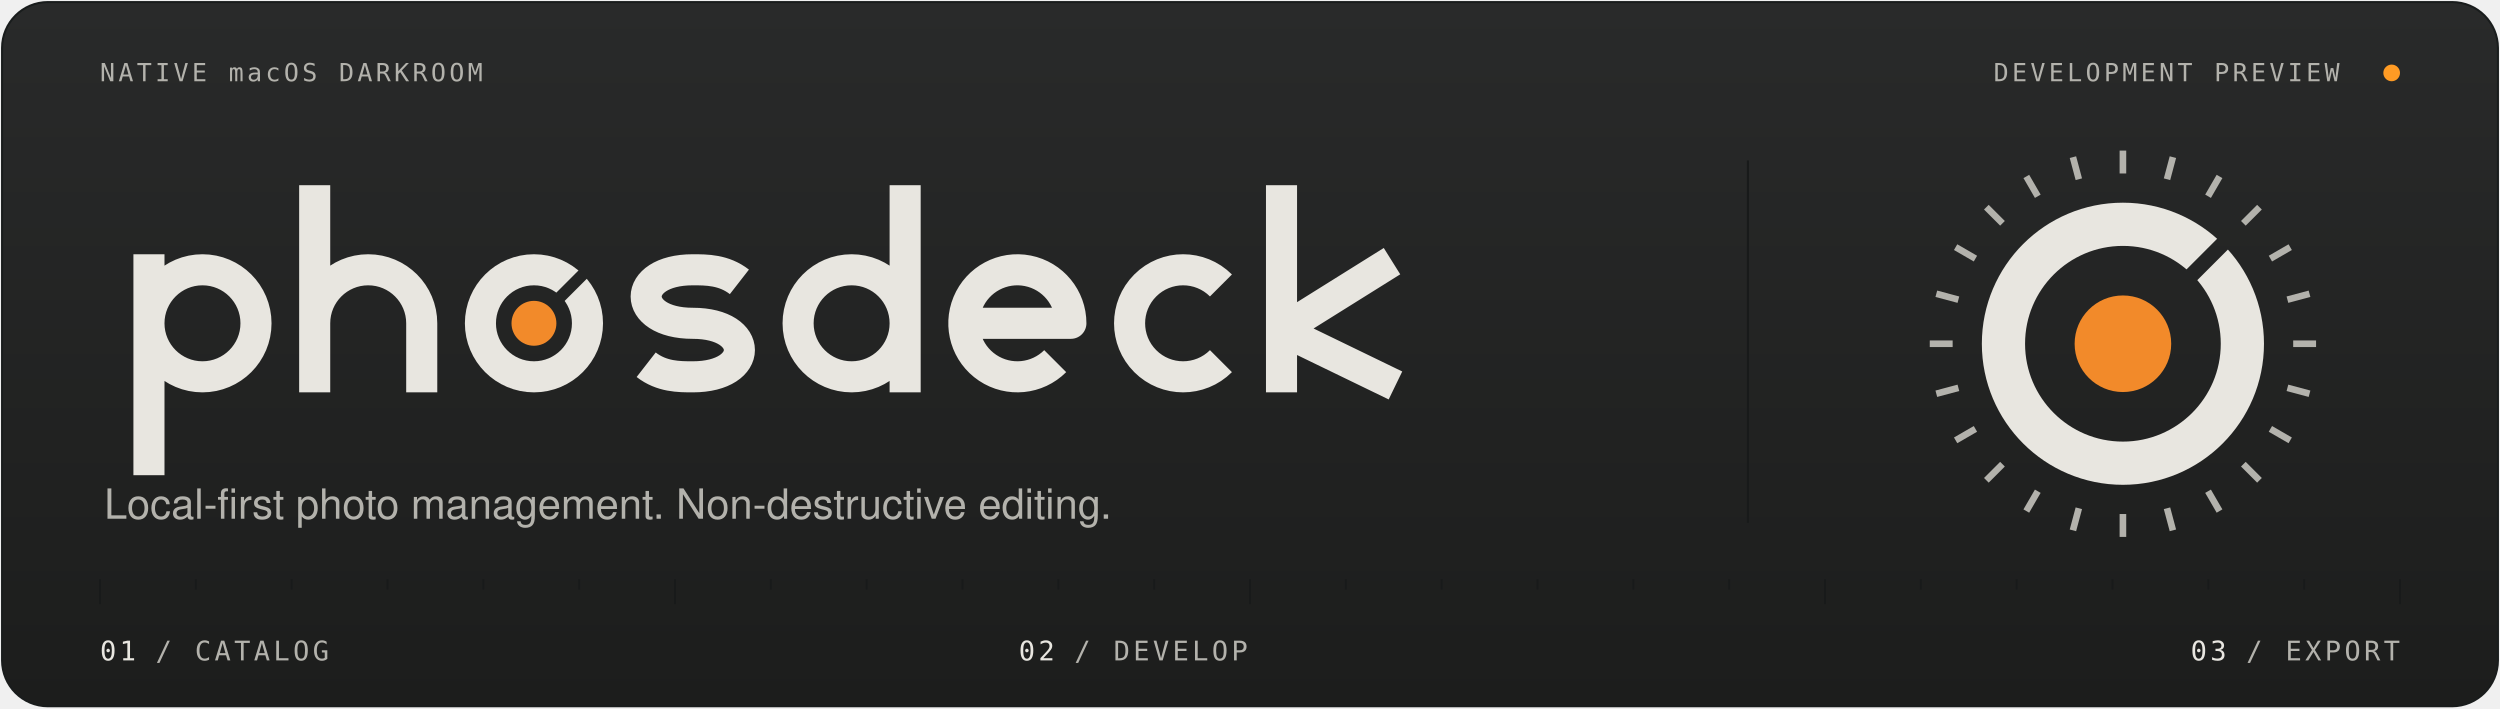
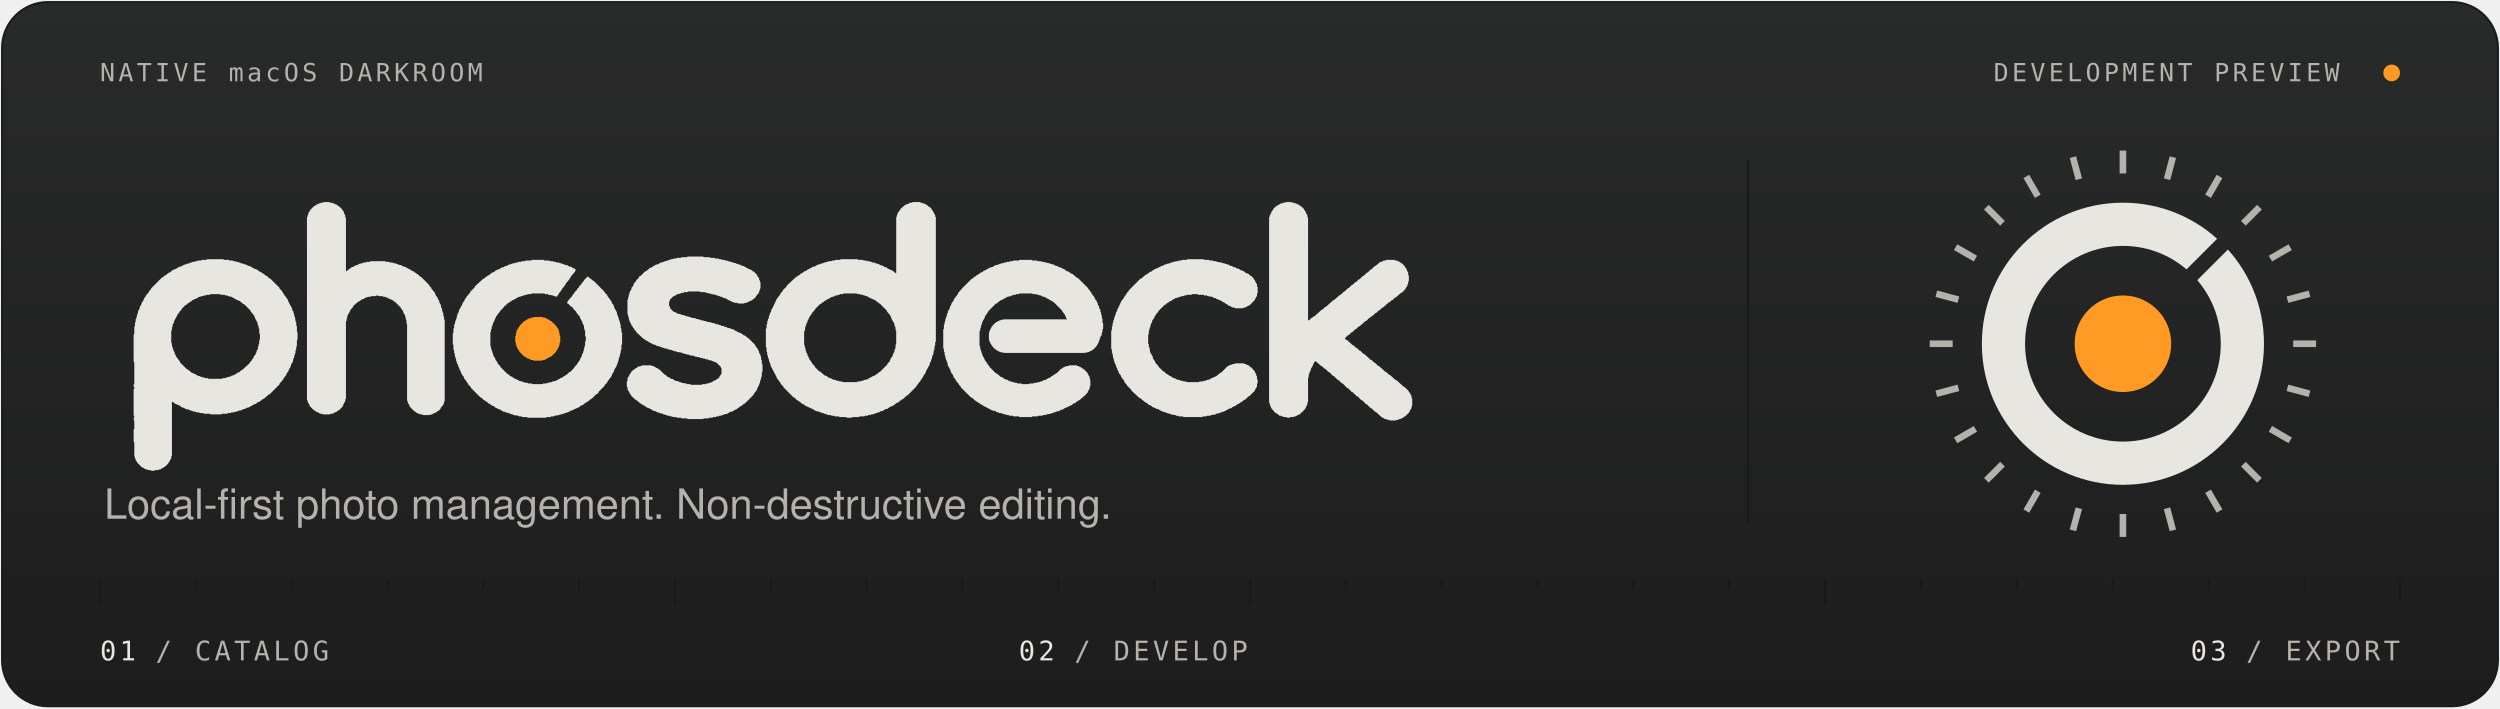
<svg xmlns="http://www.w3.org/2000/svg" width="1200" height="340" viewBox="0 0 1200 340" role="img" aria-labelledby="title description">
  <defs>
    <linearGradient id="case" x1="0" y1="0" x2="0" y2="1">
      <stop offset="0" stop-color="#292A2A" />
      <stop offset="1" stop-color="#1C1D1C" />
    </linearGradient>
  </defs>
  <rect x="1" y="1" width="1198" height="338" rx="22" fill="url(#case)" stroke="#191C1C" />
  <g fill="#B3B2AC" font-family="ui-monospace, SFMono-Regular, Menlo, Consolas, monospace" font-size="12" letter-spacing="1.6">
    <text x="48" y="39">NATIVE macOS DARKROOM</text>
    <text x="1123" y="39" text-anchor="end">DEVELOPMENT PREVIEW</text>
  </g>
  <circle cx="1148" cy="35" r="4" fill="#FF9B24" />
-   <svg viewBox="0 0 392 108" width="650" height="179" role="img" x="44" y="69">
-     <g transform="translate(12,-28)">
-       <path d="M4.5,60V124M4.5,80a15.5,15.5 0 1 0 31.0,0a15.5,15.5 0 1 0 -31.0,0 M52.5,40V100M52.5,80A15.5,15.5 0 0 1 83.5,80V100 M175.5,68C171,64.5 166,64.5 162,64.5C144,64.5 144,80 162,80C180,80 180,95.5 162,95.5C158,95.5 153,95.5 148.5,92 M192.5,80a15.5,15.5 0 1 0 31.0,0a15.5,15.5 0 1 0 -31.0,0M223.5,40V100 M240.5,80H271.5A15.5,15.5 0 1 0 266.96,90.96 M314.96,69.04A15.5,15.5 0 1 0 314.96,90.96 M332.5,40V100M364.5,62L332.5,82L365.5,98" fill="none" stroke="#E8E6E0" stroke-width="9" stroke-linecap="butt" stroke-linejoin="round" />
-       <mask id="notch2" maskUnits="userSpaceOnUse" x="91" y="55" width="50" height="50">
-         <rect x="91" y="55" width="50" height="50" fill="#fff" />
-         <line x1="122.36" y1="73.64" x2="131.56" y2="64.44" stroke="#000" stroke-width="3.4" />
-       </mask>
-       <circle cx="116" cy="80" r="15.5" fill="none" stroke="#E8E6E0" stroke-width="9" mask="url(#notch2)" />
-       <circle cx="116" cy="80" r="6.5" fill="#F28A2A" />
-     </g>
+   <svg x="64" y="97" width="614" height="129" viewBox="137 169 1903 400" role="img" aria-label="Phosdeck">
+     <path fill="#E8E6E0" fill-rule="evenodd" d="M2016.00 493.50L2019.50 493.00L2020.50 492.00L2022.50 492.00L2023.50 491.00L2026.50 490.00L2028.50 488.00L2029.50 488.00L2036.00 481.50L2036.00 480.50L2039.00 475.50L2039.00 473.50L2040.00 472.50L2040.00 461.50L2039.00 460.50L2039.00 457.50L2037.00 454.50L2037.00 453.50L2035.00 451.50L2035.00 450.50L2028.50 444.00L2027.50 444.00L2016.50 434.00L2015.50 434.00L2006.50 426.00L2005.50 426.00L2001.50 422.00L2000.50 422.00L1990.50 413.00L1989.50 413.00L1984.50 408.00L1983.50 408.00L1979.50 404.00L1978.50 404.00L1968.50 395.00L1967.50 395.00L1962.50 390.00L1961.50 390.00L1957.50 386.00L1956.50 386.00L1952.50 382.00L1951.50 382.00L1942.50 374.00L1941.50 374.00L1940.00 372.50L1940.00 371.50L1944.50 367.00L1945.50 367.00L1949.50 363.00L1950.50 363.00L1955.50 358.00L1956.50 358.00L1960.50 354.00L1961.50 354.00L1970.50 346.00L1971.50 346.00L1976.50 341.00L1977.50 341.00L1980.50 338.00L1981.50 338.00L1985.50 334.00L1986.50 334.00L1990.50 330.00L1991.50 330.00L1995.50 326.00L1996.50 326.00L2005.50 318.00L2006.50 318.00L2009.50 315.00L2010.50 315.00L2014.50 311.00L2015.50 311.00L2023.50 304.00L2024.50 304.00L2030.00 298.50L2030.00 297.50L2033.00 293.50L2033.00 291.50L2034.00 290.50L2034.00 287.50L2035.00 286.50L2035.00 278.50L2034.00 277.50L2034.00 273.50L2033.00 272.50L2031.00 267.50L2029.00 265.50L2029.00 264.50L2024.50 260.00L2023.50 260.00L2021.50 258.00L2020.50 258.00L2017.50 256.00L2014.50 256.00L2013.50 255.00L2001.50 255.00L2000.50 256.00L1997.50 256.00L1994.50 258.00L1992.50 258.00L1985.50 264.00L1984.50 264.00L1979.50 269.00L1978.50 269.00L1973.50 274.00L1972.50 274.00L1967.50 279.00L1966.50 279.00L1961.50 284.00L1960.50 284.00L1956.50 288.00L1955.50 288.00L1951.50 292.00L1950.50 292.00L1945.50 297.00L1944.50 297.00L1939.50 302.00L1938.50 302.00L1933.50 307.00L1932.50 307.00L1923.50 315.00L1922.50 315.00L1911.50 325.00L1910.50 325.00L1906.50 329.00L1905.50 329.00L1894.50 339.00L1893.50 339.00L1891.50 341.00L1890.50 341.00L1886.50 345.00L1885.50 345.00L1885.00 344.50L1885.00 192.50L1884.00 191.50L1884.00 188.50L1882.00 185.50L1881.00 182.50L1879.00 180.50L1879.00 179.50L1874.50 175.00L1873.50 175.00L1871.50 173.00L1868.50 172.00L1867.50 171.00L1865.50 171.00L1864.50 170.00L1861.50 170.00L1860.50 169.00L1851.50 169.00L1850.50 170.00L1847.50 170.00L1846.50 171.00L1844.50 171.00L1841.50 173.00L1840.50 173.00L1838.50 175.00L1837.50 175.00L1833.00 179.50L1833.00 180.50L1831.00 182.50L1829.00 187.50L1828.00 188.50L1828.00 190.50L1827.00 191.50L1827.00 467.50L1828.00 468.50L1828.00 470.50L1829.00 471.50L1829.00 473.50L1830.00 474.50L1830.00 475.50L1836.50 483.00L1837.50 483.00L1842.50 487.00L1844.50 487.00L1845.50 488.00L1847.50 488.00L1848.50 489.00L1852.50 489.00L1853.50 490.00L1857.50 490.00L1858.50 489.00L1863.50 489.00L1864.50 488.00L1866.50 488.00L1869.50 486.00L1872.50 485.00L1876.50 481.00L1878.00 480.50L1878.00 479.50L1881.00 476.50L1882.00 473.50L1883.00 472.50L1883.00 471.50L1884.00 470.50L1884.00 467.50L1885.00 466.50L1885.00 430.50L1886.00 429.50L1886.00 425.50L1887.00 424.50L1887.00 422.50L1889.00 419.50L1889.00 417.50L1892.00 412.50L1894.00 407.50L1895.50 406.00L1896.50 406.00L1904.50 413.00L1905.50 413.00L1909.50 417.00L1910.50 417.00L1915.50 422.00L1916.50 422.00L1922.50 428.00L1923.50 428.00L1929.50 434.00L1930.50 434.00L1935.50 439.00L1936.50 439.00L1943.50 446.00L1944.50 446.00L1950.50 452.00L1951.50 452.00L1957.50 458.00L1958.50 458.00L1964.50 464.00L1965.50 464.00L1971.50 470.00L1972.50 470.00L1978.50 476.00L1979.50 476.00L1984.50 481.00L1985.50 481.00L1995.50 490.00L1996.50 490.00L1999.50 492.00L2001.50 492.00L2002.50 493.00L2005.50 493.00L2006.50 494.00L2015.50 494.00ZM168.00 568.50L168.50 568.00L173.50 568.00L174.50 567.00L176.50 567.00L179.50 565.00L180.50 565.00L182.50 563.00L183.50 563.00L189.00 557.50L189.00 556.50L191.00 554.50L191.00 553.50L193.00 550.50L193.00 547.50L194.00 546.50L194.00 466.50L194.50 466.00L198.50 469.00L205.50 472.00L209.50 475.00L211.50 475.00L214.50 477.00L219.50 478.00L220.50 479.00L222.50 479.00L223.50 480.00L225.50 480.00L226.50 481.00L229.50 481.00L230.50 482.00L234.50 482.00L235.50 483.00L240.50 483.00L241.50 484.00L250.50 484.00L251.50 485.00L267.50 485.00L268.50 484.00L276.50 484.00L277.50 483.00L281.50 483.00L282.50 482.00L286.50 482.00L287.50 481.00L290.50 481.00L291.50 480.00L293.50 480.00L294.50 479.00L297.50 479.00L300.50 477.00L302.50 477.00L305.50 475.00L307.50 475.00L316.50 470.00L319.50 469.00L321.50 467.00L324.50 466.00L329.50 462.00L330.50 462.00L338.50 455.00L339.50 455.00L350.00 444.50L354.00 440.50L354.00 439.50L360.00 432.50L360.00 431.50L364.00 426.50L365.00 423.50L367.00 421.50L368.00 418.50L371.00 413.50L371.00 411.50L374.00 406.50L375.00 401.50L376.00 400.50L376.00 397.50L377.00 396.50L377.00 394.50L378.00 393.50L378.00 389.50L379.00 388.50L379.00 384.50L380.00 383.50L380.00 374.50L381.00 373.50L381.00 362.50L380.00 361.50L380.00 353.50L379.00 352.50L379.00 347.50L378.00 346.50L377.00 339.50L376.00 338.50L376.00 335.50L375.00 334.50L375.00 332.50L373.00 329.50L373.00 327.50L368.00 318.50L366.00 313.50L360.00 305.50L360.00 304.50L358.00 302.50L358.00 301.50L354.00 297.50L354.00 296.50L340.50 283.00L339.50 283.00L335.50 279.00L334.50 279.00L329.50 275.00L328.50 275.00L326.50 273.00L323.50 272.00L321.50 270.00L316.50 268.00L309.50 264.00L307.50 264.00L304.50 262.00L302.50 262.00L301.50 261.00L296.50 260.00L295.50 259.00L293.50 259.00L292.50 258.00L289.50 258.00L288.50 257.00L285.50 257.00L284.50 256.00L279.50 256.00L278.50 255.00L271.50 255.00L270.50 254.00L246.50 254.00L245.50 255.00L238.50 255.00L237.50 256.00L232.50 256.00L231.50 257.00L228.50 257.00L227.50 258.00L224.50 258.00L223.50 259.00L221.50 259.00L220.50 260.00L215.50 261.00L214.50 262.00L212.50 262.00L207.50 265.00L205.50 265.00L200.50 268.00L195.50 270.00L190.50 274.00L189.50 274.00L184.50 278.00L183.50 278.00L180.50 281.00L179.50 281.00L163.00 297.50L163.00 298.50L160.00 301.50L160.00 302.50L155.00 308.50L155.00 309.50L153.00 311.50L151.00 316.50L149.00 318.50L149.00 320.50L146.00 325.50L146.00 327.50L144.00 330.50L143.00 335.50L142.00 336.50L142.00 339.50L141.00 340.50L141.00 342.50L140.00 343.50L140.00 347.50L139.00 348.50L139.00 353.50L138.00 354.50L138.00 365.50L137.00 366.50L137.00 406.50L138.00 407.50L138.00 439.50L137.00 440.50L137.00 443.50L138.00 444.50L138.00 446.50L137.00 447.50L137.00 486.50L138.00 487.50L138.00 488.50L137.00 489.50L138.00 490.50L137.00 491.50L137.00 493.50L138.00 494.50L138.00 506.50L137.00 507.50L137.00 525.50L138.00 526.50L138.00 547.50L139.00 548.50L139.00 550.50L140.00 551.50L140.00 553.50L142.00 555.50L142.00 556.50L149.50 564.00L150.50 564.00L155.50 567.00L157.50 567.00L158.50 568.00L162.50 568.00L163.50 569.00L167.50 569.00ZM268.50 432.00L248.50 432.00L247.50 431.00L243.50 431.00L242.50 430.00L239.50 430.00L238.50 429.00L236.50 429.00L235.50 428.00L233.50 428.00L228.50 425.00L223.50 423.00L217.50 418.00L216.50 418.00L206.00 407.50L206.00 406.50L200.00 398.50L200.00 397.50L198.00 394.50L198.00 392.50L196.00 389.50L196.00 387.50L195.00 386.50L195.00 384.50L194.00 383.50L194.00 379.50L193.00 378.50L193.00 360.50L194.00 359.50L194.00 355.50L195.00 354.50L195.00 351.50L197.00 348.50L197.00 346.50L202.00 337.50L202.00 336.50L205.00 333.50L205.00 332.50L208.00 329.50L208.00 328.50L214.50 322.00L215.50 322.00L218.50 319.00L219.50 319.00L221.50 317.00L222.50 317.00L224.50 315.00L231.50 312.00L234.50 310.00L236.50 310.00L237.50 309.00L240.50 309.00L241.50 308.00L244.50 308.00L245.50 307.00L250.50 307.00L251.50 306.00L265.50 306.00L266.50 307.00L272.50 307.00L273.50 308.00L276.50 308.00L277.50 309.00L282.50 310.00L291.50 315.00L294.50 316.00L300.50 321.00L301.50 321.00L311.00 330.50L311.00 331.50L316.00 337.50L319.00 344.50L321.00 347.50L322.00 352.50L323.00 353.50L323.00 356.50L324.00 357.50L324.00 364.50L325.00 365.50L325.00 373.50L324.00 374.50L324.00 379.50L323.00 380.50L323.00 383.50L322.00 384.50L322.00 387.50L320.00 390.50L320.00 392.50L319.00 393.50L318.00 396.50L316.00 398.50L315.00 401.50L313.00 403.50L313.00 404.50L310.00 407.50L310.00 408.50L298.50 419.00L297.50 419.00L294.50 422.00L291.50 423.00L289.50 425.00L288.50 425.00L285.50 427.00L283.50 427.00L280.50 429.00L277.50 429.00L276.50 430.00L274.50 430.00L273.50 431.00L269.50 431.00L269.00 431.50ZM985.00 491.50L985.50 491.00L992.50 491.00L993.50 490.00L998.50 490.00L999.50 489.00L1003.50 489.00L1004.50 488.00L1007.50 488.00L1008.50 487.00L1011.50 487.00L1012.50 486.00L1014.50 486.00L1015.50 485.00L1020.50 484.00L1025.50 481.00L1027.50 481.00L1032.50 478.00L1033.50 478.00L1041.50 472.00L1042.50 472.00L1045.50 469.00L1046.50 469.00L1060.00 455.50L1060.00 454.50L1064.00 449.50L1067.00 442.50L1068.00 441.50L1068.00 439.50L1069.00 438.50L1070.00 433.50L1071.00 432.50L1071.00 429.50L1072.00 428.50L1072.00 422.50L1073.00 421.50L1073.00 410.50L1072.00 409.50L1072.00 404.50L1071.00 403.50L1071.00 399.50L1070.00 398.50L1070.00 396.50L1068.00 393.50L1068.00 391.50L1067.00 390.50L1066.00 387.50L1064.00 385.50L1064.00 384.50L1062.00 382.50L1062.00 381.50L1051.50 371.00L1050.50 371.00L1047.50 368.00L1044.50 367.00L1042.50 365.00L1035.50 362.00L1028.50 358.00L1026.50 358.00L1025.50 357.00L1020.50 356.00L1019.50 355.00L1017.50 355.00L1016.50 354.00L1011.50 353.00L1010.50 352.00L1008.50 352.00L1007.50 351.00L1004.50 351.00L1003.50 350.00L1001.50 350.00L1000.50 349.00L997.50 349.00L996.50 348.00L989.50 347.00L988.50 346.00L985.50 346.00L984.50 345.00L981.50 345.00L980.50 344.00L978.50 344.00L977.50 343.00L974.50 343.00L973.50 342.00L966.50 341.00L965.50 340.00L963.50 340.00L962.50 339.00L959.50 339.00L958.50 338.00L956.50 338.00L955.50 337.00L952.50 337.00L951.50 336.00L946.50 335.00L943.50 333.00L940.50 332.00L936.00 327.50L935.00 324.50L934.00 323.50L934.00 317.50L935.00 316.50L935.00 314.50L940.50 309.00L941.50 309.00L946.50 306.00L951.50 305.00L952.50 304.00L955.50 304.00L956.50 303.00L961.50 303.00L962.50 302.00L979.50 302.00L980.50 303.00L987.50 303.00L988.50 304.00L991.50 304.00L992.50 305.00L995.50 305.00L996.50 306.00L1003.50 307.00L1004.50 308.00L1006.50 308.00L1007.50 309.00L1009.50 309.00L1010.50 310.00L1012.50 310.00L1015.50 312.00L1017.50 312.00L1024.50 316.00L1025.50 316.00L1028.50 318.00L1030.50 318.00L1031.50 319.00L1035.50 319.00L1036.50 320.00L1045.50 320.00L1046.50 319.00L1049.50 319.00L1050.50 318.00L1057.50 315.00L1063.00 310.50L1063.00 309.50L1068.00 303.50L1068.00 301.50L1069.00 300.50L1069.00 298.50L1070.00 297.50L1070.00 288.50L1069.00 287.50L1069.00 285.50L1068.00 284.50L1068.00 282.50L1065.00 278.50L1065.00 277.50L1059.50 272.00L1058.50 272.00L1056.50 270.00L1051.50 268.00L1044.50 264.00L1042.50 264.00L1039.50 262.00L1037.50 262.00L1036.50 261.00L1034.50 261.00L1033.50 260.00L1028.50 259.00L1027.50 258.00L1024.50 258.00L1023.50 257.00L1021.50 257.00L1020.50 256.00L1017.50 256.00L1016.50 255.00L1012.50 255.00L1011.50 254.00L1008.50 254.00L1007.50 253.00L1002.50 253.00L1001.50 252.00L995.50 252.00L994.50 251.00L985.50 251.00L984.50 250.00L961.50 250.00L960.50 251.00L952.50 251.00L951.50 252.00L945.50 252.00L944.50 253.00L940.50 253.00L939.50 254.00L936.50 254.00L935.50 255.00L933.50 255.00L932.50 256.00L927.50 257.00L926.50 258.00L924.50 258.00L923.50 259.00L921.50 259.00L916.50 262.00L914.50 262.00L911.50 264.00L910.50 264.00L908.50 266.00L905.50 267.00L899.50 272.00L898.50 272.00L891.50 279.00L890.50 279.00L889.00 280.50L889.00 281.50L885.00 285.50L885.00 286.50L882.00 289.50L880.00 294.50L878.00 296.50L878.00 298.50L875.00 303.50L875.00 305.50L874.00 306.50L874.00 309.50L873.00 310.50L873.00 313.50L872.00 314.50L872.00 335.50L873.00 336.50L873.00 339.50L874.00 340.50L874.00 343.50L875.00 344.50L875.00 346.50L877.00 349.50L878.00 352.50L880.00 354.50L880.00 355.50L882.00 357.50L882.00 358.50L885.00 361.50L885.00 362.50L896.50 373.00L897.50 373.00L899.50 375.00L902.50 376.00L904.50 378.00L905.50 378.00L910.50 381.00L912.50 381.00L915.50 383.00L920.50 384.00L921.50 385.00L923.50 385.00L924.50 386.00L926.50 386.00L927.50 387.00L930.50 387.00L931.50 388.00L933.50 388.00L934.50 389.00L937.50 389.00L938.50 390.00L940.50 390.00L941.50 391.00L944.50 391.00L945.50 392.00L952.50 393.00L953.50 394.00L955.50 394.00L956.50 395.00L959.50 395.00L960.50 396.00L963.50 396.00L964.50 397.00L971.50 398.00L972.50 399.00L979.50 400.00L980.50 401.00L983.50 401.00L984.50 402.00L987.50 402.00L988.50 403.00L991.50 403.00L992.50 404.00L997.50 405.00L998.50 406.00L1000.50 406.00L1001.50 407.00L1004.50 408.00L1011.00 414.50L1011.00 415.50L1012.00 416.50L1012.00 424.50L1009.00 428.50L1009.00 429.50L1006.50 432.00L1005.50 432.00L1003.50 434.00L1002.50 434.00L995.50 438.00L993.50 438.00L992.50 439.00L989.50 439.00L988.50 440.00L983.50 440.00L982.50 441.00L966.50 441.00L965.50 440.00L960.50 440.00L959.50 439.00L952.50 438.00L951.50 437.00L949.50 437.00L948.50 436.00L943.50 435.00L938.50 432.00L936.50 432.00L934.50 430.00L931.50 429.00L928.50 426.00L927.50 426.00L919.50 418.00L918.50 418.00L916.50 416.00L915.50 416.00L910.50 413.00L908.50 413.00L907.50 412.00L893.50 412.00L892.50 413.00L887.50 414.00L885.50 416.00L884.50 416.00L882.50 418.00L881.50 418.00L877.00 422.50L877.00 423.50L875.00 425.50L875.00 426.50L872.00 431.50L872.00 435.50L871.00 436.50L871.00 443.50L872.00 444.50L872.00 447.50L875.00 452.50L875.00 453.50L877.00 455.50L877.00 456.50L883.50 463.00L884.50 463.00L891.50 469.00L892.50 469.00L894.50 471.00L897.50 472.00L899.50 474.00L906.50 477.00L911.50 480.00L913.50 480.00L916.50 482.00L918.50 482.00L919.50 483.00L924.50 484.00L925.50 485.00L927.50 485.00L928.50 486.00L930.50 486.00L931.50 487.00L934.50 487.00L935.50 488.00L938.50 488.00L939.50 489.00L944.50 489.00L945.50 490.00L951.50 490.00L952.50 491.00L960.50 491.00L961.50 492.00L984.50 492.00ZM578.00 485.50L581.50 485.00L582.50 484.00L587.50 482.00L589.50 480.00L590.50 480.00L594.00 476.50L594.00 475.50L598.00 470.50L598.00 469.50L599.00 468.50L599.00 466.50L600.00 465.50L600.00 344.50L599.00 343.50L599.00 339.50L598.00 338.50L598.00 334.50L597.00 333.50L597.00 331.50L596.00 330.50L596.00 327.50L595.00 326.50L594.00 321.50L592.00 318.50L592.00 316.50L591.00 315.50L591.00 314.50L590.00 313.50L589.00 310.50L587.00 308.50L585.00 303.50L580.00 297.50L580.00 296.50L577.00 293.50L577.00 292.50L564.50 280.00L563.50 280.00L559.50 276.00L558.50 276.00L556.50 274.00L555.50 274.00L553.50 272.00L550.50 271.00L548.50 269.00L547.50 269.00L540.50 265.00L538.50 265.00L535.50 263.00L530.50 262.00L529.50 261.00L527.50 261.00L526.50 260.00L523.50 260.00L522.50 259.00L518.50 259.00L517.50 258.00L512.50 258.00L511.50 257.00L489.50 257.00L488.50 258.00L483.50 258.00L482.50 259.00L478.50 259.00L477.50 260.00L472.50 261.00L469.50 263.00L467.50 263.00L464.50 265.00L461.50 266.00L453.50 272.00L453.00 271.50L453.00 192.50L452.00 191.50L452.00 188.50L450.00 185.50L450.00 183.50L448.00 181.50L448.00 180.50L442.50 175.00L441.50 175.00L439.50 173.00L436.50 172.00L435.50 171.00L433.50 171.00L432.50 170.00L429.50 170.00L428.50 169.00L419.50 169.00L418.50 170.00L415.50 170.00L414.50 171.00L412.50 171.00L411.50 172.00L408.50 173.00L406.50 175.00L405.50 175.00L400.50 180.00L397.00 185.50L397.00 187.50L396.00 188.50L396.00 190.50L395.00 191.50L395.00 463.50L396.00 464.50L396.00 466.50L399.00 471.50L399.00 472.50L405.50 479.00L406.50 479.00L408.50 481.00L411.50 482.00L414.50 484.00L417.50 484.00L418.50 485.00L429.50 485.00L430.50 484.00L433.50 484.00L436.50 482.00L439.50 481.00L441.50 479.00L442.50 479.00L448.00 473.50L450.00 468.50L452.00 465.50L452.00 462.50L453.00 461.50L453.00 346.50L454.00 345.50L454.00 342.50L455.00 341.50L455.00 338.50L459.00 331.50L459.00 330.50L464.00 324.50L464.00 323.50L471.50 317.00L472.50 317.00L476.50 314.00L479.50 313.00L482.50 311.00L484.50 311.00L485.50 310.00L489.50 310.00L490.50 309.00L497.50 309.00L498.50 308.00L500.50 308.00L501.50 309.00L507.50 309.00L508.50 310.00L511.50 310.00L512.50 311.00L514.50 311.00L515.50 312.00L522.50 315.00L524.50 317.00L525.50 317.00L535.00 326.50L535.00 327.50L537.00 329.50L539.00 334.50L541.00 337.50L541.00 339.50L542.00 340.50L542.00 343.50L543.00 344.50L543.00 349.50L544.00 350.50L544.00 464.50L545.00 465.50L545.00 467.50L547.00 470.50L548.00 473.50L555.50 481.00L556.50 481.00L558.50 483.00L559.50 483.00L560.50 484.00L562.50 484.00L563.50 485.00L566.50 485.00L567.50 486.00L577.50 486.00ZM1474.00 488.50L1474.50 488.00L1482.50 488.00L1483.50 487.00L1489.50 487.00L1490.50 486.00L1494.50 486.00L1495.50 485.00L1502.50 484.00L1503.50 483.00L1505.50 483.00L1506.50 482.00L1508.50 482.00L1509.50 481.00L1514.50 480.00L1517.50 478.00L1519.50 478.00L1522.50 476.00L1533.50 471.00L1535.50 469.00L1538.50 468.00L1540.50 466.00L1541.50 466.00L1543.50 464.00L1544.50 464.00L1552.50 457.00L1554.00 456.50L1554.00 455.50L1557.00 452.50L1557.00 451.50L1560.00 446.50L1560.00 443.50L1561.00 442.50L1561.00 433.50L1560.00 432.50L1560.00 429.50L1557.00 424.50L1557.00 423.50L1550.50 417.00L1549.50 417.00L1547.50 415.00L1544.50 414.00L1543.50 413.00L1541.50 413.00L1540.50 412.00L1529.50 412.00L1528.50 413.00L1525.50 413.00L1524.50 414.00L1522.50 414.00L1521.50 415.00L1520.50 415.00L1518.50 417.00L1517.50 417.00L1510.50 424.00L1509.50 424.00L1507.50 426.00L1506.50 426.00L1504.50 428.00L1503.50 428.00L1501.50 430.00L1498.50 431.00L1493.50 434.00L1491.50 434.00L1488.50 436.00L1486.50 436.00L1485.50 437.00L1482.50 437.00L1481.50 438.00L1477.50 438.00L1476.50 439.00L1470.50 439.00L1469.50 440.00L1459.50 440.00L1458.50 439.00L1452.50 439.00L1451.50 438.00L1448.50 438.00L1447.50 437.00L1444.50 437.00L1443.50 436.00L1441.50 436.00L1440.50 435.00L1439.50 435.00L1436.50 433.00L1434.50 433.00L1433.50 432.00L1432.50 432.00L1430.50 430.00L1427.50 429.00L1421.50 424.00L1420.50 424.00L1411.00 414.50L1411.00 413.50L1408.00 410.50L1408.00 409.50L1406.00 407.50L1406.00 406.50L1404.00 404.50L1403.00 401.50L1400.00 396.50L1400.00 394.50L1399.00 393.50L1399.00 391.50L1398.00 390.50L1398.00 388.50L1397.00 387.50L1397.00 383.50L1396.00 382.50L1396.00 361.50L1397.00 360.50L1397.00 357.50L1398.00 356.50L1398.00 353.50L1399.00 352.50L1399.00 350.50L1400.00 349.50L1400.00 347.50L1403.00 342.50L1405.00 337.50L1407.00 335.50L1407.00 334.50L1409.00 332.50L1409.00 331.50L1420.50 320.00L1421.50 320.00L1427.50 315.00L1428.50 315.00L1437.50 310.00L1442.50 309.00L1443.50 308.00L1445.50 308.00L1446.50 307.00L1449.50 307.00L1450.50 306.00L1454.50 306.00L1455.50 305.00L1474.50 305.00L1475.50 306.00L1480.50 306.00L1481.50 307.00L1484.50 307.00L1485.50 308.00L1487.50 308.00L1490.50 310.00L1492.50 310.00L1499.50 314.00L1500.50 314.00L1502.50 316.00L1503.50 316.00L1507.50 319.00L1519.00 330.50L1519.00 331.50L1523.00 336.50L1525.00 341.50L1527.00 344.50L1527.00 347.50L1526.50 348.00L1427.50 348.00L1426.50 349.00L1424.50 349.00L1423.50 350.00L1421.50 350.00L1419.50 352.00L1418.50 352.00L1413.00 357.50L1413.00 358.50L1411.00 361.50L1411.00 363.50L1410.00 364.50L1410.00 373.50L1411.00 374.50L1411.00 376.50L1412.00 377.50L1412.00 378.50L1415.00 381.50L1415.00 382.50L1416.50 383.00L1419.50 386.00L1422.50 387.00L1423.50 388.00L1426.50 388.00L1427.50 389.00L1552.50 389.00L1553.50 388.00L1555.50 388.00L1556.50 387.00L1558.50 387.00L1559.50 386.00L1562.50 385.00L1564.50 383.00L1565.50 383.00L1570.00 378.50L1574.00 374.50L1576.00 369.50L1578.00 366.50L1578.00 363.50L1579.00 362.50L1579.00 358.50L1580.00 357.50L1580.00 349.50L1579.00 348.50L1579.00 342.50L1578.00 341.50L1578.00 337.50L1577.00 336.50L1577.00 333.50L1576.00 332.50L1576.00 329.50L1574.00 326.50L1574.00 324.50L1572.00 321.50L1572.00 319.50L1571.00 318.50L1570.00 315.50L1568.00 313.50L1567.00 310.50L1563.00 305.50L1563.00 304.50L1561.00 302.50L1561.00 301.50L1558.00 298.50L1558.00 297.50L1542.50 282.00L1541.50 282.00L1534.50 276.00L1531.50 275.00L1529.50 273.00L1524.50 271.00L1522.50 269.00L1517.50 267.00L1516.50 266.00L1514.50 266.00L1511.50 264.00L1509.50 264.00L1506.50 262.00L1501.50 261.00L1500.50 260.00L1497.50 260.00L1496.50 259.00L1493.50 259.00L1492.50 258.00L1488.50 258.00L1487.50 257.00L1482.50 257.00L1481.50 256.00L1474.50 256.00L1473.50 255.00L1455.50 255.00L1454.50 256.00L1446.50 256.00L1445.50 257.00L1441.50 257.00L1440.50 258.00L1436.50 258.00L1435.50 259.00L1432.50 259.00L1431.50 260.00L1428.50 260.00L1427.50 261.00L1425.50 261.00L1424.50 262.00L1419.50 263.00L1414.50 266.00L1412.50 266.00L1403.50 271.00L1402.50 271.00L1400.50 273.00L1397.50 274.00L1395.50 276.00L1394.50 276.00L1392.50 278.00L1391.50 278.00L1389.50 280.00L1388.50 280.00L1385.50 283.00L1384.50 283.00L1370.50 297.00L1364.00 304.50L1364.00 305.50L1358.00 313.50L1357.00 316.50L1355.00 318.50L1353.00 323.50L1352.00 324.50L1352.00 326.50L1349.00 331.50L1349.00 333.50L1348.00 334.50L1347.00 339.50L1346.00 340.50L1346.00 342.50L1345.00 343.50L1345.00 346.50L1344.00 347.50L1344.00 350.50L1343.00 351.50L1343.00 357.50L1342.00 358.50L1342.00 386.50L1343.00 387.50L1343.00 391.50L1344.00 392.50L1344.00 396.50L1345.00 397.50L1345.00 400.50L1346.00 401.50L1346.00 403.50L1347.00 404.50L1347.00 406.50L1348.00 407.50L1349.00 412.50L1353.00 419.50L1353.00 421.50L1354.00 422.50L1354.00 423.50L1356.00 425.50L1358.00 430.50L1360.00 432.50L1360.00 433.50L1362.00 435.50L1362.00 436.50L1365.00 439.50L1365.00 440.50L1368.00 443.50L1368.00 444.50L1383.50 460.00L1384.50 460.00L1391.50 466.00L1392.50 466.00L1394.50 468.00L1395.50 468.00L1397.50 470.00L1400.50 471.00L1402.50 473.00L1403.50 473.00L1414.50 479.00L1419.50 480.00L1422.50 482.00L1424.50 482.00L1425.50 483.00L1428.50 483.00L1429.50 484.00L1431.50 484.00L1432.50 485.00L1435.50 485.00L1436.50 486.00L1439.50 486.00L1440.50 487.00L1445.50 487.00L1446.50 488.00L1454.50 488.00L1455.50 489.00L1473.50 489.00ZM1206.00 489.50L1206.50 489.00L1216.50 489.00L1217.50 488.00L1224.50 488.00L1225.50 487.00L1229.50 487.00L1230.50 486.00L1233.50 486.00L1234.50 485.00L1237.50 485.00L1238.50 484.00L1240.50 484.00L1241.50 483.00L1243.50 483.00L1244.50 482.00L1246.50 482.00L1249.50 480.00L1251.50 480.00L1256.50 477.00L1258.50 477.00L1262.50 474.00L1267.50 472.00L1272.50 468.00L1275.50 467.00L1278.50 464.00L1279.50 464.00L1281.50 462.00L1282.50 462.00L1287.50 457.00L1288.50 457.00L1302.00 443.50L1302.00 442.50L1305.00 439.50L1305.00 438.50L1308.00 435.50L1308.00 434.50L1310.00 432.50L1310.00 431.50L1312.00 429.50L1313.00 426.50L1315.00 424.50L1317.00 419.50L1322.00 410.50L1322.00 408.50L1324.00 405.50L1324.00 403.50L1325.00 402.50L1326.00 397.50L1327.00 396.50L1328.00 389.50L1329.00 388.50L1329.00 383.50L1330.00 382.50L1330.00 377.50L1331.00 376.50L1331.00 191.50L1330.00 190.50L1330.00 188.50L1327.00 183.50L1327.00 182.50L1325.00 180.50L1325.00 179.50L1321.50 176.00L1320.50 176.00L1317.50 173.00L1316.50 173.00L1313.50 171.00L1311.50 171.00L1310.50 170.00L1308.50 170.00L1307.50 169.00L1296.50 169.00L1295.50 170.00L1292.50 170.00L1289.50 172.00L1287.50 172.00L1286.50 173.00L1285.50 173.00L1278.00 179.50L1278.00 180.50L1274.00 185.50L1274.00 187.50L1273.00 188.50L1273.00 190.50L1272.00 191.50L1272.00 274.50L1271.50 275.00L1266.50 271.00L1259.50 268.00L1257.50 266.00L1255.50 266.00L1250.50 263.00L1248.50 263.00L1247.50 262.00L1246.50 262.00L1245.50 261.00L1243.50 261.00L1242.50 260.00L1240.50 260.00L1239.50 259.00L1236.50 259.00L1235.50 258.00L1233.50 258.00L1232.50 257.00L1228.50 257.00L1227.50 256.00L1223.50 256.00L1222.50 255.00L1215.50 255.00L1214.50 254.00L1189.50 254.00L1188.50 255.00L1181.50 255.00L1180.50 256.00L1176.50 256.00L1175.50 257.00L1171.50 257.00L1170.50 258.00L1167.50 258.00L1166.50 259.00L1164.50 259.00L1163.50 260.00L1161.50 260.00L1160.50 261.00L1158.50 261.00L1157.50 262.00L1155.50 262.00L1150.50 265.00L1148.50 265.00L1141.50 269.00L1140.50 269.00L1138.50 271.00L1135.50 272.00L1131.50 275.00L1130.50 275.00L1127.50 278.00L1126.50 278.00L1124.50 280.00L1123.50 280.00L1109.00 293.50L1109.00 294.50L1103.00 300.50L1103.00 301.50L1100.00 304.50L1100.00 305.50L1094.00 313.50L1088.00 326.50L1086.00 329.50L1086.00 331.50L1084.00 334.50L1084.00 336.50L1083.00 337.50L1082.00 342.50L1081.00 343.50L1081.00 345.50L1080.00 346.50L1080.00 350.50L1079.00 351.50L1079.00 356.50L1078.00 357.50L1078.00 384.50L1079.00 385.50L1079.00 391.50L1080.00 392.50L1080.00 396.50L1081.00 397.50L1081.00 400.50L1082.00 401.50L1083.00 406.50L1084.00 407.50L1084.00 409.50L1085.00 410.50L1085.00 412.50L1094.00 429.50L1094.00 430.50L1100.00 438.50L1100.00 439.50L1104.00 443.50L1104.00 444.50L1119.50 460.00L1120.50 460.00L1124.50 464.00L1125.50 464.00L1127.50 466.00L1128.50 466.00L1131.50 469.00L1134.50 470.00L1136.50 472.00L1147.50 477.00L1152.50 480.00L1157.50 481.00L1158.50 482.00L1160.50 482.00L1161.50 483.00L1163.50 483.00L1164.50 484.00L1166.50 484.00L1167.50 485.00L1169.50 485.00L1170.50 486.00L1174.50 486.00L1175.50 487.00L1179.50 487.00L1180.50 488.00L1186.50 488.00L1187.50 489.00L1197.50 489.00L1198.50 490.00L1205.50 490.00ZM1213.50 437.00L1192.50 437.00L1191.50 436.00L1187.50 436.00L1186.50 435.00L1183.50 435.00L1182.50 434.00L1177.50 433.00L1174.50 431.00L1172.50 431.00L1168.50 428.00L1165.50 427.00L1158.50 421.00L1157.50 421.00L1151.00 414.50L1151.00 413.50L1147.00 409.50L1147.00 408.50L1145.00 406.50L1145.00 405.50L1143.00 403.50L1141.00 398.50L1140.00 397.50L1140.00 395.50L1138.00 392.50L1138.00 390.50L1137.00 389.50L1137.00 386.50L1136.00 385.50L1136.00 382.50L1135.00 381.50L1135.00 361.50L1136.00 360.50L1137.00 353.50L1138.00 352.50L1138.00 350.50L1140.00 347.50L1140.00 345.50L1141.00 344.50L1143.00 339.50L1145.00 337.50L1145.00 336.50L1147.00 334.50L1147.00 333.50L1151.00 329.50L1151.00 328.50L1158.50 321.00L1159.50 321.00L1162.50 318.00L1163.50 318.00L1165.50 316.00L1166.50 316.00L1168.50 314.00L1169.50 314.00L1176.50 310.00L1178.50 310.00L1181.50 308.00L1184.50 308.00L1185.50 307.00L1187.50 307.00L1188.50 306.00L1192.50 306.00L1193.50 305.00L1213.50 305.00L1214.50 306.00L1218.50 306.00L1219.50 307.00L1222.50 307.00L1223.50 308.00L1225.50 308.00L1226.50 309.00L1228.50 309.00L1231.50 311.00L1240.50 315.00L1248.50 321.00L1258.00 330.50L1258.00 331.50L1263.00 337.50L1266.00 344.50L1269.00 349.50L1270.00 354.50L1271.00 355.50L1271.00 359.50L1272.00 360.50L1272.00 380.50L1271.00 381.50L1271.00 386.50L1270.00 387.50L1269.00 392.50L1267.00 395.50L1267.00 397.50L1264.00 401.50L1262.00 406.50L1259.00 409.50L1259.00 410.50L1247.50 422.00L1246.50 422.00L1243.50 425.00L1242.50 425.00L1240.50 427.00L1237.50 428.00L1228.50 433.00L1223.50 434.00L1222.50 435.00L1219.50 435.00L1218.50 436.00L1214.50 436.00L1214.00 436.50ZM751.00 489.50L751.50 489.00L757.50 489.00L758.50 488.00L762.50 488.00L763.50 487.00L770.50 486.00L771.50 485.00L774.50 485.00L775.50 484.00L777.50 484.00L778.50 483.00L780.50 483.00L781.50 482.00L783.50 482.00L784.50 481.00L785.50 481.00L788.50 479.00L790.50 479.00L791.50 478.00L800.50 474.00L802.50 472.00L805.50 471.00L810.50 467.00L811.50 467.00L813.50 465.00L814.50 465.00L817.50 462.00L818.50 462.00L825.50 455.00L826.50 455.00L828.00 453.50L829.00 452.50L829.00 451.50L838.00 442.50L838.00 441.50L842.00 437.50L842.00 436.50L848.00 428.50L850.00 423.50L852.00 421.50L852.00 419.50L856.00 412.50L856.00 411.50L857.00 410.50L857.00 408.50L858.00 407.50L858.00 405.50L859.00 404.50L859.00 401.50L860.00 400.50L860.00 398.50L861.00 397.50L861.00 394.50L862.00 393.50L862.00 389.50L863.00 388.50L863.00 381.50L864.00 380.50L864.00 363.50L863.00 362.50L863.00 357.50L862.00 356.50L862.00 351.50L861.00 350.50L861.00 347.50L860.00 346.50L860.00 344.50L859.00 343.50L859.00 341.50L858.00 340.50L858.00 338.50L857.00 337.50L856.00 332.50L852.00 325.50L852.00 323.50L851.00 322.50L851.00 321.50L849.00 319.50L848.00 316.50L842.00 308.50L842.00 307.50L838.00 303.50L838.00 302.50L821.50 286.00L820.50 286.00L817.50 283.00L816.50 283.00L813.50 280.00L812.50 280.00L807.00 285.50L807.00 286.50L804.00 289.50L804.00 290.50L800.00 294.50L800.00 295.50L797.00 298.50L797.00 299.50L793.00 303.50L793.00 304.50L790.00 307.50L790.00 308.50L783.00 316.50L783.00 317.50L782.00 318.50L782.50 320.00L783.50 320.00L788.50 325.00L789.50 325.00L791.00 326.50L791.00 327.50L796.00 332.50L796.00 333.50L801.00 339.50L802.00 342.50L805.00 347.50L805.00 349.50L807.00 352.50L808.00 359.50L809.00 360.50L809.00 368.50L810.00 369.50L810.00 375.50L809.00 376.50L809.00 382.50L808.00 383.50L808.00 386.50L807.00 387.50L807.00 390.50L806.00 391.50L806.00 393.50L804.00 396.50L804.00 398.50L802.00 401.50L801.00 404.50L799.00 406.50L799.00 407.50L797.00 409.50L797.00 410.50L793.00 414.50L793.00 415.50L786.50 422.00L785.50 422.00L781.50 426.00L780.50 426.00L778.50 428.00L777.50 428.00L775.50 430.00L774.50 430.00L765.50 435.00L760.50 436.00L759.50 437.00L756.50 437.00L755.50 438.00L752.50 438.00L751.50 439.00L746.50 439.00L745.50 440.00L730.50 440.00L729.50 439.00L724.50 439.00L723.50 438.00L719.50 438.00L718.50 437.00L716.50 437.00L715.50 436.00L710.50 435.00L709.50 434.00L702.50 431.00L700.50 429.00L697.50 428.00L694.50 425.00L693.50 425.00L683.00 414.50L683.00 413.50L679.00 409.50L678.00 406.50L676.00 404.50L675.00 401.50L672.00 396.50L672.00 394.50L671.00 393.50L671.00 391.50L670.00 390.50L670.00 388.50L669.00 387.50L669.00 384.50L668.00 383.50L668.00 362.50L669.00 361.50L669.00 358.50L670.00 357.50L670.00 354.50L671.00 353.50L671.00 351.50L672.00 350.50L672.00 348.50L673.00 347.50L677.00 338.50L679.00 336.50L679.00 335.50L682.00 332.50L682.00 331.50L688.00 325.50L688.50 324.00L689.50 324.00L694.50 319.00L695.50 319.00L697.50 317.00L698.50 317.00L700.50 315.00L701.50 315.00L710.50 310.00L712.50 310.00L713.50 309.00L715.50 309.00L716.50 308.00L718.50 308.00L719.50 307.00L722.50 307.00L723.50 306.00L728.50 306.00L729.50 305.00L748.50 305.00L749.50 306.00L753.50 306.00L754.50 307.00L761.50 308.00L762.50 309.00L764.50 309.00L765.50 310.00L766.50 310.00L770.00 305.50L770.00 304.50L773.00 301.50L773.00 300.50L775.00 298.50L775.00 297.50L778.00 294.50L778.00 293.50L780.00 291.50L780.00 290.50L786.00 283.50L786.00 282.50L788.00 280.50L788.00 279.50L794.00 272.50L795.00 269.50L793.50 268.00L792.50 268.00L787.50 265.00L785.50 265.00L782.50 263.00L777.50 262.00L776.50 261.00L774.50 261.00L773.50 260.00L771.50 260.00L770.50 259.00L766.50 259.00L765.50 258.00L762.50 258.00L761.50 257.00L756.50 257.00L755.50 256.00L748.50 256.00L747.50 255.00L729.50 255.00L728.50 256.00L720.50 256.00L719.50 257.00L714.50 257.00L713.50 258.00L709.50 258.00L708.50 259.00L705.50 259.00L704.50 260.00L701.50 260.00L700.50 261.00L698.50 261.00L697.50 262.00L695.50 262.00L692.50 264.00L690.50 264.00L687.50 266.00L685.50 266.00L682.50 268.00L675.50 271.00L673.50 273.00L670.50 274.00L665.50 278.00L664.50 278.00L662.50 280.00L661.50 280.00L658.50 283.00L657.50 283.00L646.00 293.50L645.00 294.50L645.00 295.50L638.00 302.50L638.00 303.50L632.00 310.50L632.00 311.50L630.00 313.50L629.00 316.50L627.00 318.50L626.00 321.50L621.00 330.50L621.00 332.50L619.00 335.50L619.00 337.50L618.00 338.50L618.00 341.50L617.00 342.50L617.00 344.50L616.00 345.50L615.00 350.50L614.00 351.50L614.00 356.50L613.00 357.50L613.00 363.50L612.00 364.50L612.00 380.50L613.00 381.50L613.00 388.50L614.00 389.50L614.00 393.50L615.00 394.50L615.00 398.50L616.00 399.50L616.00 401.50L617.00 402.50L617.00 405.50L618.00 406.50L618.00 408.50L620.00 411.50L620.00 413.50L622.00 416.50L622.00 418.50L623.00 419.50L626.00 426.50L628.00 428.50L629.00 431.50L633.00 436.50L633.00 437.50L635.00 439.50L635.00 440.50L639.00 444.50L639.00 445.50L653.50 460.00L654.50 460.00L658.50 464.00L659.50 464.00L661.50 466.00L662.50 466.00L665.50 469.00L666.50 469.00L670.50 472.00L673.50 473.00L675.50 475.00L682.50 478.00L687.50 481.00L689.50 481.00L690.50 482.00L695.50 483.00L696.50 484.00L698.50 484.00L699.50 485.00L701.50 485.00L702.50 486.00L709.50 487.00L710.50 488.00L714.50 488.00L715.50 489.00L722.50 489.00L723.50 490.00L750.50 490.00ZM1728.00 488.50L1728.50 488.00L1733.50 488.00L1734.50 487.00L1739.50 487.00L1740.50 486.00L1747.50 485.00L1748.50 484.00L1753.50 483.00L1754.50 482.00L1756.50 482.00L1757.50 481.00L1759.50 481.00L1768.50 476.00L1770.50 476.00L1772.50 474.00L1777.50 472.00L1779.50 470.00L1782.50 469.00L1784.50 467.00L1785.50 467.00L1790.50 463.00L1791.50 463.00L1796.50 458.00L1797.50 458.00L1806.00 449.50L1806.00 448.50L1809.00 443.50L1809.00 439.50L1810.00 438.50L1810.00 433.50L1809.00 432.50L1809.00 428.50L1808.00 427.50L1808.00 425.50L1806.00 422.50L1806.00 421.50L1800.50 415.00L1799.50 415.00L1796.50 412.00L1793.50 411.00L1792.50 410.00L1790.50 410.00L1789.50 409.00L1776.50 409.00L1775.50 410.00L1772.50 410.00L1771.50 411.00L1769.50 411.00L1766.50 413.00L1765.50 413.00L1755.50 423.00L1754.50 423.00L1748.50 428.00L1739.50 432.00L1738.50 433.00L1733.50 434.00L1732.50 435.00L1729.50 435.00L1728.50 436.00L1723.50 436.00L1722.50 437.00L1704.50 437.00L1703.50 436.00L1699.50 436.00L1698.50 435.00L1695.50 435.00L1694.50 434.00L1689.50 433.00L1686.50 431.00L1684.50 431.00L1680.50 428.00L1679.50 428.00L1675.50 425.00L1674.50 425.00L1670.50 421.00L1669.50 421.00L1662.00 413.50L1662.00 412.50L1658.00 408.50L1657.00 405.50L1655.00 403.50L1655.00 402.50L1654.00 401.50L1654.00 399.50L1650.00 392.50L1649.00 385.50L1648.00 384.50L1648.00 380.50L1647.00 379.50L1647.00 366.50L1648.00 365.50L1648.00 360.50L1649.00 359.50L1649.00 356.50L1650.00 355.50L1651.00 350.50L1653.00 347.50L1653.00 345.50L1656.00 341.50L1657.00 338.50L1659.00 336.50L1659.00 335.50L1662.00 332.50L1662.00 331.50L1671.50 322.00L1672.50 322.00L1675.50 319.00L1676.50 319.00L1678.50 317.00L1681.50 316.00L1683.50 314.00L1684.50 314.00L1687.50 312.00L1689.50 312.00L1690.50 311.00L1692.50 311.00L1693.50 310.00L1695.50 310.00L1696.50 309.00L1699.50 309.00L1700.50 308.00L1703.50 308.00L1704.50 307.00L1711.50 307.00L1712.50 306.00L1720.50 306.00L1721.50 307.00L1729.50 307.00L1730.50 308.00L1734.50 308.00L1735.50 309.00L1742.50 310.00L1745.50 312.00L1747.50 312.00L1748.50 313.00L1751.50 314.00L1752.50 315.00L1754.50 315.00L1758.50 318.00L1759.50 318.00L1763.50 321.00L1764.50 321.00L1766.50 323.00L1769.50 324.00L1772.50 326.00L1775.50 326.00L1776.50 327.00L1788.50 327.00L1789.50 326.00L1791.50 326.00L1796.50 323.00L1797.50 323.00L1806.00 314.50L1806.00 313.50L1809.00 308.50L1809.00 305.50L1810.00 304.50L1810.00 295.50L1809.00 294.50L1809.00 291.50L1806.00 286.50L1806.00 285.50L1804.00 283.50L1804.00 282.50L1800.50 279.00L1799.50 279.00L1796.50 276.00L1791.50 274.00L1789.50 272.00L1784.50 270.00L1781.50 268.00L1779.50 268.00L1776.50 266.00L1774.50 266.00L1771.50 264.00L1769.50 264.00L1766.50 262.00L1764.50 262.00L1763.50 261.00L1761.50 261.00L1760.50 260.00L1757.50 260.00L1756.50 259.00L1749.50 258.00L1748.50 257.00L1744.50 257.00L1743.50 256.00L1738.50 256.00L1737.50 255.00L1730.50 255.00L1729.50 254.00L1705.50 254.00L1704.50 255.00L1697.50 255.00L1696.50 256.00L1692.50 256.00L1691.50 257.00L1687.50 257.00L1686.50 258.00L1683.50 258.00L1682.50 259.00L1680.50 259.00L1679.50 260.00L1674.50 261.00L1673.50 262.00L1671.50 262.00L1668.50 264.00L1666.50 264.00L1665.50 265.00L1654.50 270.00L1652.50 272.00L1649.50 273.00L1647.50 275.00L1646.50 275.00L1644.50 277.00L1643.50 277.00L1636.50 283.00L1635.50 283.00L1618.00 300.50L1618.00 301.50L1615.00 304.50L1615.00 305.50L1613.00 307.50L1613.00 308.50L1611.00 310.50L1611.00 311.50L1607.00 316.50L1602.00 327.50L1601.00 328.50L1601.00 330.50L1599.00 333.50L1599.00 335.50L1598.00 336.50L1598.00 338.50L1597.00 339.50L1596.00 344.50L1595.00 345.50L1595.00 348.50L1594.00 349.50L1594.00 353.50L1593.00 354.50L1593.00 359.50L1592.00 360.50L1592.00 387.50L1593.00 388.50L1593.00 393.50L1594.00 394.50L1595.00 401.50L1596.00 402.50L1596.00 405.50L1597.00 406.50L1597.00 408.50L1598.00 409.50L1598.00 410.50L1599.00 411.50L1599.00 413.50L1601.00 416.50L1601.00 418.50L1602.00 419.50L1604.00 424.50L1606.00 426.50L1607.00 429.50L1611.00 434.50L1612.00 437.50L1615.00 440.50L1615.00 441.50L1622.00 448.50L1622.00 449.50L1634.50 461.00L1635.50 461.00L1642.50 467.00L1643.50 467.00L1648.50 471.00L1651.50 472.00L1653.50 474.00L1658.50 476.00L1659.50 477.00L1661.50 477.00L1668.50 481.00L1670.50 481.00L1671.50 482.00L1673.50 482.00L1674.50 483.00L1679.50 484.00L1680.50 485.00L1687.50 486.00L1688.50 487.00L1691.50 487.00L1692.50 488.00L1698.50 488.00L1699.50 489.00L1727.50 489.00Z" />
+     <path d="M1435 368.5H1550" fill="none" stroke="#E8E6E0" stroke-width="50" stroke-linecap="round" />
+     <path fill="#FF9B24" d="M745.00 404.50L748.50 404.00L757.50 399.00L758.50 399.00L766.00 391.50L766.00 390.50L768.00 388.50L769.00 385.50L770.00 384.50L770.00 382.50L771.00 381.50L771.00 378.50L772.00 377.50L772.00 368.50L771.00 367.50L771.00 363.50L770.00 362.50L770.00 359.50L769.00 358.50L769.00 357.50L767.00 355.50L767.00 354.50L758.50 346.00L757.50 346.00L755.50 344.00L754.50 344.00L749.50 341.00L746.50 341.00L745.50 340.00L732.50 340.00L731.50 341.00L728.50 341.00L727.50 342.00L725.50 342.00L722.50 344.00L721.50 344.00L719.50 346.00L718.50 346.00L712.00 352.50L707.00 360.50L707.00 362.50L706.00 363.50L706.00 367.50L705.00 368.50L705.00 377.50L706.00 378.50L706.00 381.50L707.00 382.50L707.00 384.50L708.00 385.50L709.00 388.50L711.00 390.50L711.00 391.50L718.50 399.00L719.50 399.00L723.50 402.00L725.50 402.00L728.50 404.00L731.50 404.00L732.50 405.00L744.50 405.00Z" />
  </svg>
  <text x="50" y="249" fill="#B3B2AC" font-family="-apple-system, BlinkMacSystemFont, Helvetica, Arial, sans-serif" font-size="20">Local-first photo management. Non-destructive editing.</text>
  <path d="M839 77v174" stroke="#181A1A" />
  <svg width="244" height="244" viewBox="0 0 1024 1024" x="897" y="43">
    <line x1="512.0" y1="169.0" x2="512.0" y2="122.9" stroke="#B3B2AC" stroke-width="13.312" stroke-linecap="butt" />
    <line x1="600.8" y1="180.6" x2="612.7" y2="136.1" stroke="#B3B2AC" stroke-width="13.312" stroke-linecap="butt" />
    <line x1="683.5" y1="214.9" x2="706.6" y2="175.0" stroke="#B3B2AC" stroke-width="13.312" stroke-linecap="butt" />
    <line x1="754.6" y1="269.4" x2="787.1" y2="236.9" stroke="#B3B2AC" stroke-width="13.312" stroke-linecap="butt" />
    <line x1="809.1" y1="340.5" x2="849.0" y2="317.4" stroke="#B3B2AC" stroke-width="13.312" stroke-linecap="butt" />
    <line x1="843.4" y1="423.2" x2="887.9" y2="411.3" stroke="#B3B2AC" stroke-width="13.312" stroke-linecap="butt" />
    <line x1="855.0" y1="512.0" x2="901.1" y2="512.0" stroke="#B3B2AC" stroke-width="13.312" stroke-linecap="butt" />
    <line x1="843.4" y1="600.8" x2="887.9" y2="612.7" stroke="#B3B2AC" stroke-width="13.312" stroke-linecap="butt" />
    <line x1="809.1" y1="683.5" x2="849.0" y2="706.6" stroke="#B3B2AC" stroke-width="13.312" stroke-linecap="butt" />
    <line x1="754.6" y1="754.6" x2="787.1" y2="787.1" stroke="#B3B2AC" stroke-width="13.312" stroke-linecap="butt" />
    <line x1="683.5" y1="809.1" x2="706.6" y2="849.0" stroke="#B3B2AC" stroke-width="13.312" stroke-linecap="butt" />
    <line x1="600.8" y1="843.4" x2="612.7" y2="887.9" stroke="#B3B2AC" stroke-width="13.312" stroke-linecap="butt" />
    <line x1="512.0" y1="855.0" x2="512.0" y2="901.1" stroke="#B3B2AC" stroke-width="13.312" stroke-linecap="butt" />
    <line x1="423.2" y1="843.4" x2="411.3" y2="887.9" stroke="#B3B2AC" stroke-width="13.312" stroke-linecap="butt" />
    <line x1="340.5" y1="809.1" x2="317.4" y2="849.0" stroke="#B3B2AC" stroke-width="13.312" stroke-linecap="butt" />
    <line x1="269.4" y1="754.6" x2="236.9" y2="787.1" stroke="#B3B2AC" stroke-width="13.312" stroke-linecap="butt" />
    <line x1="214.9" y1="683.5" x2="175.0" y2="706.6" stroke="#B3B2AC" stroke-width="13.312" stroke-linecap="butt" />
    <line x1="180.6" y1="600.8" x2="136.1" y2="612.7" stroke="#B3B2AC" stroke-width="13.312" stroke-linecap="butt" />
    <line x1="169.0" y1="512.0" x2="122.9" y2="512.0" stroke="#B3B2AC" stroke-width="13.312" stroke-linecap="butt" />
    <line x1="180.6" y1="423.2" x2="136.1" y2="411.3" stroke="#B3B2AC" stroke-width="13.312" stroke-linecap="butt" />
    <line x1="214.9" y1="340.5" x2="175.0" y2="317.4" stroke="#B3B2AC" stroke-width="13.312" stroke-linecap="butt" />
    <line x1="269.4" y1="269.4" x2="236.9" y2="236.9" stroke="#B3B2AC" stroke-width="13.312" stroke-linecap="butt" />
    <line x1="340.5" y1="214.9" x2="317.4" y2="175.0" stroke="#B3B2AC" stroke-width="13.312" stroke-linecap="butt" />
    <line x1="423.2" y1="180.6" x2="411.3" y2="136.1" stroke="#B3B2AC" stroke-width="13.312" stroke-linecap="butt" />
    <mask id="icon-notch" maskUnits="userSpaceOnUse" x="0" y="0" width="1024" height="1024">
      <rect width="1024" height="1024" fill="#fff" />
      <line x1="649.6" y1="374.4" x2="714.7" y2="309.3" stroke="#000" stroke-width="30.72" />
    </mask>
    <circle cx="512.0" cy="512.0" r="240.64" fill="none" stroke="#E8E6E0" stroke-width="87.04" mask="url(#icon-notch)" />
-     <circle cx="512.0" cy="512.0" r="97.28" fill="#F28A2A" />
+     <circle cx="512.0" cy="512.0" r="97.28" fill="#FF9B24" />
  </svg>
  <g stroke="#181A1A" stroke-width="1">
    <path d="M48 278v12" />
    <path d="M94 278v5" />
    <path d="M140 278v5" />
    <path d="M186 278v5" />
    <path d="M232 278v5" />
    <path d="M278 278v5" />
    <path d="M324 278v12" />
    <path d="M370 278v5" />
    <path d="M416 278v5" />
    <path d="M462 278v5" />
    <path d="M508 278v5" />
    <path d="M554 278v5" />
    <path d="M600 278v12" />
    <path d="M646 278v5" />
    <path d="M692 278v5" />
    <path d="M738 278v5" />
    <path d="M784 278v5" />
    <path d="M830 278v5" />
    <path d="M876 278v12" />
    <path d="M922 278v5" />
    <path d="M968 278v5" />
    <path d="M1014 278v5" />
    <path d="M1060 278v5" />
    <path d="M1106 278v5" />
    <path d="M1152 278v12" />
  </g>
  <g font-family="ui-monospace, SFMono-Regular, Menlo, Consolas, monospace" font-size="13" letter-spacing="1.6">
    <text x="48" y="317" fill="#B3B2AC">
      <tspan fill="#E8E6E0">01</tspan> / CATALOG</text>
    <text x="489" y="317" fill="#B3B2AC">
      <tspan fill="#E8E6E0">02</tspan> / DEVELOP</text>
    <text x="1152" y="317" text-anchor="end" fill="#B3B2AC">
      <tspan fill="#E8E6E0">03</tspan> / EXPORT</text>
  </g>
</svg>
